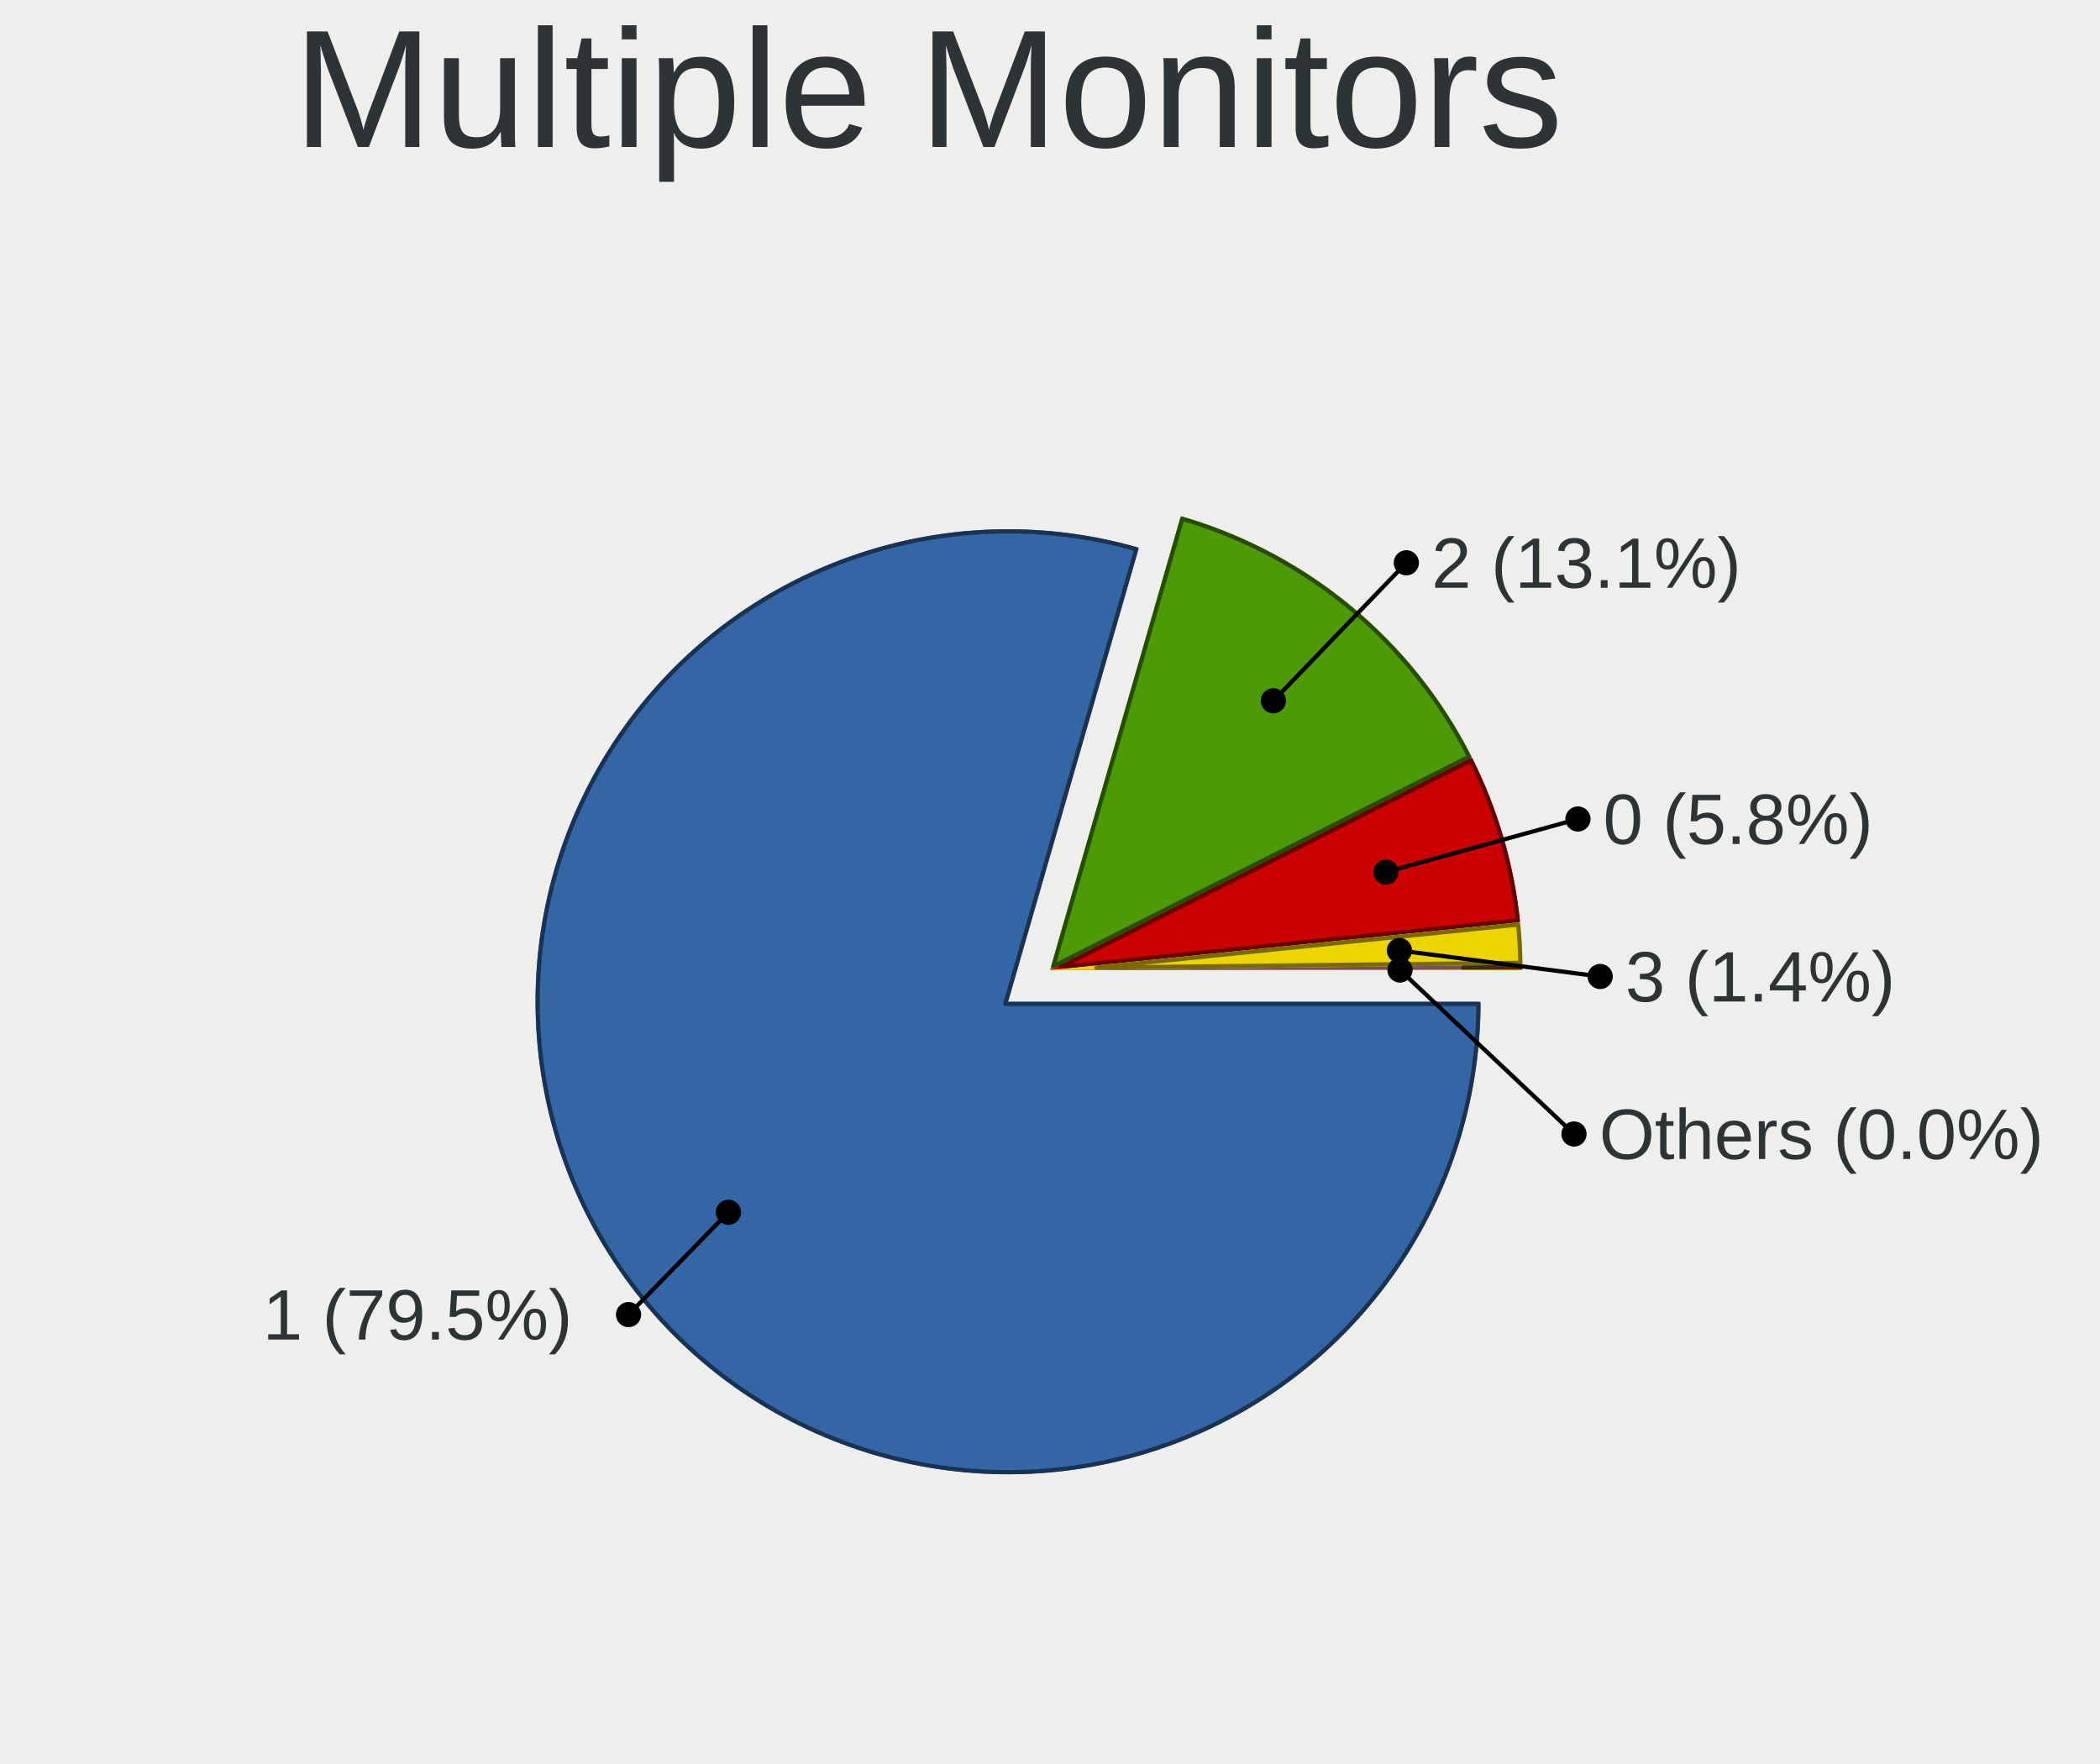
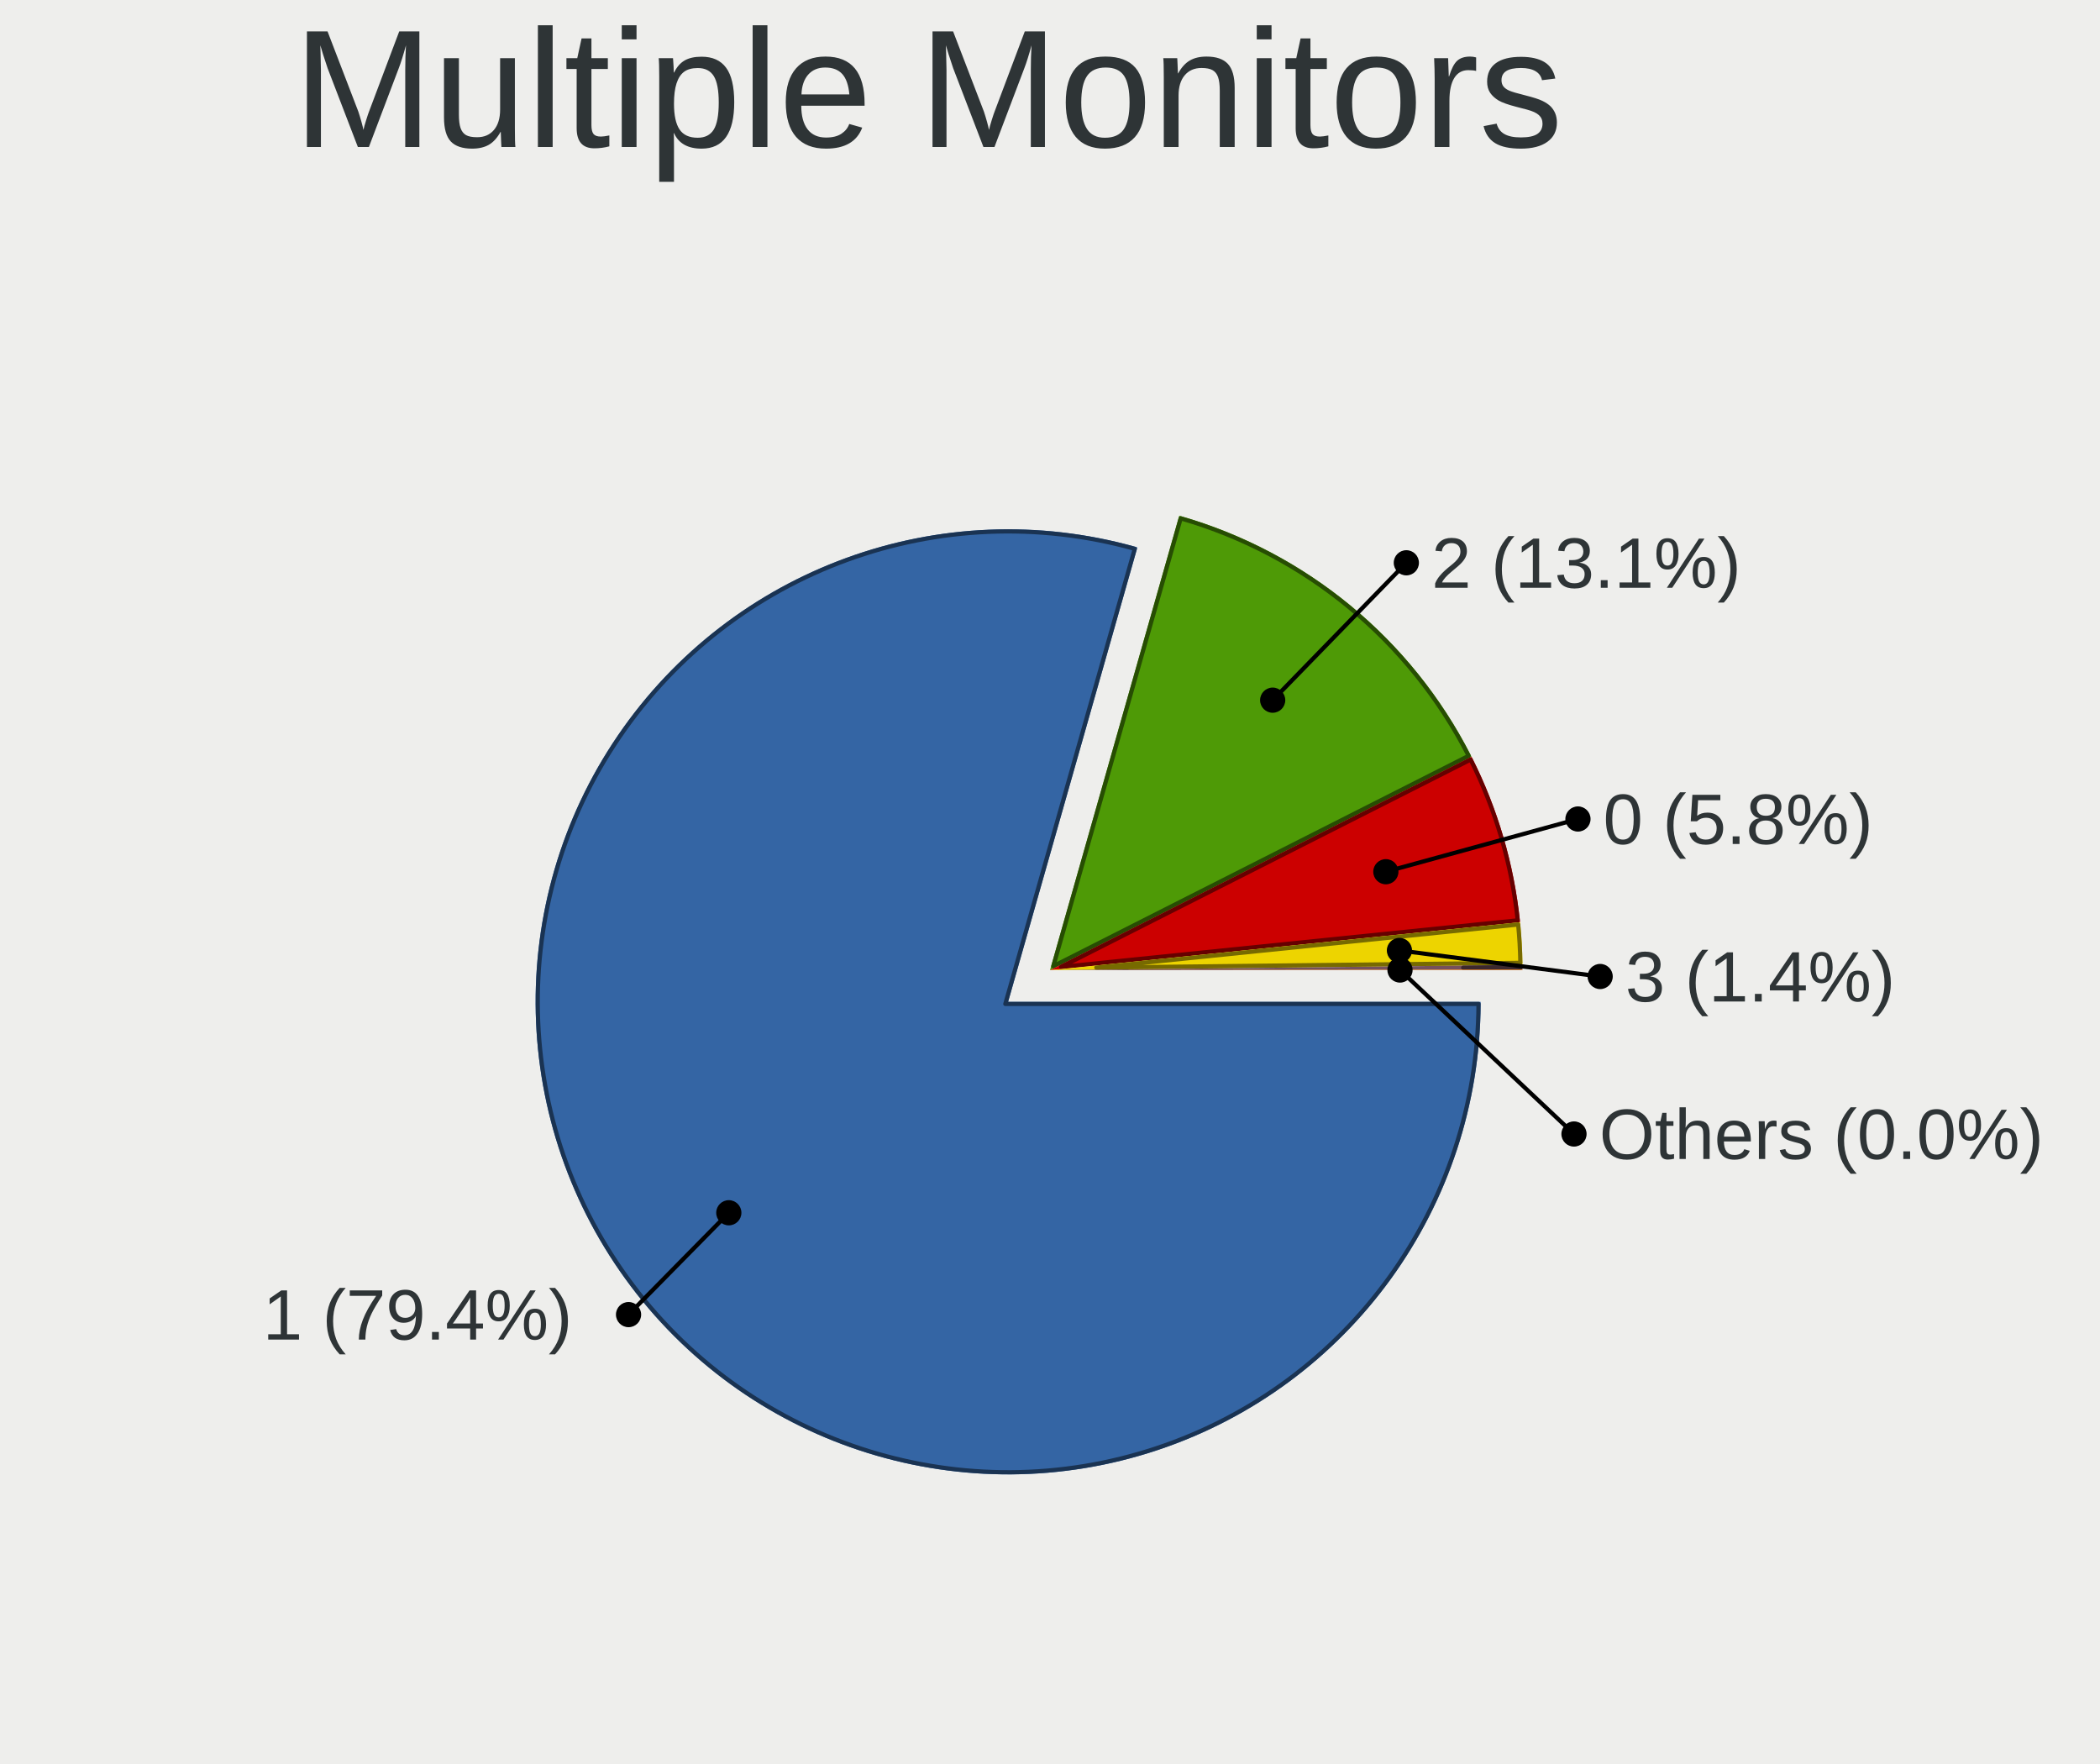
<svg xmlns="http://www.w3.org/2000/svg" width="500" height="420" version="1.0" id="ezcGraph">
  <defs />
  <g id="ezcGraphChart" color-rendering="optimizeQuality" shape-rendering="geometricPrecision" text-rendering="optimizeLegibility">
    <path d=" M 0,420 L 0,0 L 500,0 L 500,420 L 0,420 z " style="fill: #eeeeec; fill-opacity: 1.00; stroke: none;" id="ezcGraphPolygon_1" />
    <path d=" M 0,42 L 0,0 L 500,0 L 500,42 L 0,42 z " style="fill: #000000; fill-opacity: 0.00; stroke: none;" id="ezcGraphPolygon_2" />
-     <path d="M 240.01,238.52 L 352.51,238.52 A 112.50,112.50 0 1,1 271.16,130.41 z" style="fill: #3465a4; fill-opacity: 1.00; stroke: none; cursor: pointer;" id="ezcGraphCircleSector_4" />
-     <path d="M 239.35,239.02 L 352.01,239.02 A 112.00,112.00 0 1,1 270.54,130.76 z" style="fill: none; stroke: #1a3352; stroke-width: 1; stroke-opacity: 1.00; stroke-linecap: round; stroke-linejoin: round;" id="ezcGraphCircleSector_5" />
-     <path d="M 250.00,231.00 L 281.15,122.90 A 112.50,112.50 0 0,1 350.47,180.37 z" style="fill: #4e9a06; fill-opacity: 1.00; stroke: none; cursor: pointer;" id="ezcGraphCircleSector_6" />
-     <path d="M 250.80,230.04 L 281.49,123.52 A 112.00,112.00 0 0,1 349.79,180.15 z" style="fill: none; stroke: #274d03; stroke-width: 1; stroke-opacity: 1.00; stroke-linecap: round; stroke-linejoin: round;" id="ezcGraphCircleSector_7" />
-     <path d="M 250.00,231.00 L 350.47,180.37 A 112.50,112.50 0 0,1 361.92,219.59 z" style="fill: #cc0000; fill-opacity: 1.00; stroke: none; cursor: pointer;" id="ezcGraphCircleSector_8" />
-     <path d="M 252.64,230.23 L 350.24,181.05 A 112.00,112.00 0 0,1 361.37,219.14 z" style="fill: none; stroke: #660000; stroke-width: 1; stroke-opacity: 1.00; stroke-linecap: round; stroke-linejoin: round;" id="ezcGraphCircleSector_9" />
-     <path d="M 250.00,231.00 L 361.92,219.59 A 112.50,112.50 0 0,1 362.49,229.74 z" style="fill: #edd400; fill-opacity: 1.00; stroke: none; cursor: pointer;" id="ezcGraphCircleSector_10" />
-     <path d="M 261.05,230.38 L 361.47,220.14 A 112.00,112.00 0 0,1 361.99,229.24 z" style="fill: none; stroke: #776a00; stroke-width: 1; stroke-opacity: 1.00; stroke-linecap: round; stroke-linejoin: round;" id="ezcGraphCircleSector_11" />
+     <path d="M 240.03,238.53 L 352.53,238.53 A 112.50,112.50 0 1,1 270.80,130.33 z" style="fill: #3465a4; fill-opacity: 1.00; stroke: none; cursor: pointer;" id="ezcGraphCircleSector_4" />
+     <path d="M 239.36,239.03 L 352.03,239.03 A 112.00,112.00 0 1,1 270.19,130.67 z" style="fill: none; stroke: #1a3352; stroke-width: 1; stroke-opacity: 1.00; stroke-linecap: round; stroke-linejoin: round;" id="ezcGraphCircleSector_5" />
+     <path d="M 250.00,231.00 L 280.78,122.79 A 112.50,112.50 0 0,1 350.37,180.18 z" style="fill: #4e9a06; fill-opacity: 1.00; stroke: none; cursor: pointer;" id="ezcGraphCircleSector_6" />
+     <path d="M 250.79,230.04 L 281.12,123.41 A 112.00,112.00 0 0,1 349.69,179.96 z" style="fill: none; stroke: #274d03; stroke-width: 1; stroke-opacity: 1.00; stroke-linecap: round; stroke-linejoin: round;" id="ezcGraphCircleSector_7" />
+     <path d="M 250.00,231.00 L 350.37,180.18 A 112.50,112.50 0 0,1 361.92,219.57 z" style="fill: #cc0000; fill-opacity: 1.00; stroke: none; cursor: pointer;" id="ezcGraphCircleSector_8" />
+     <path d="M 252.63,230.23 L 350.15,180.85 A 112.00,112.00 0 0,1 361.37,219.13 z" style="fill: none; stroke: #660000; stroke-width: 1; stroke-opacity: 1.00; stroke-linecap: round; stroke-linejoin: round;" id="ezcGraphCircleSector_9" />
+     <path d="M 250.00,231.00 L 361.92,219.57 A 112.50,112.50 0 0,1 362.49,229.74 z" style="fill: #edd400; fill-opacity: 1.00; stroke: none; cursor: pointer;" id="ezcGraphCircleSector_10" />
+     <path d="M 261.03,230.38 L 361.47,220.12 A 112.00,112.00 0 0,1 361.99,229.24 z" style="fill: none; stroke: #776a00; stroke-width: 1; stroke-opacity: 1.00; stroke-linecap: round; stroke-linejoin: round;" id="ezcGraphCircleSector_11" />
    <path d="M 250.00,231.00 L 362.49,229.74 A 112.50,112.50 0 0,1 362.50,230.88 z" style="fill: #75505b; fill-opacity: 1.00; stroke: none; cursor: pointer;" id="ezcGraphCircleSector_12" />
-     <path d="M 348.40,230.40 L 362.00,230.24 A 112.00,112.00 0 0,1 362.00,230.38 z" style="fill: none; stroke: #3b282e; stroke-width: 1; stroke-opacity: 1.00; stroke-linecap: round; stroke-linejoin: round;" id="ezcGraphCircleSector_13" />
+     <path d="M 348.38,230.40 L 362.00,230.24 A 112.00,112.00 0 0,1 362.00,230.38 z" style="fill: none; stroke: #3b282e; stroke-width: 1; stroke-opacity: 1.00; stroke-linecap: round; stroke-linejoin: round;" id="ezcGraphCircleSector_13" />
    <path d="M 250.00,231.00 L 362.50,230.88 A 112.50,112.50 0 0,1 362.50,231.00 z" style="fill: #f57900; fill-opacity: 1.00; stroke: none;" id="ezcGraphCircleSector_14" />
-     <path d=" M 173.428,288.625 L 149.655,313" style="fill: none; stroke: #000000; stroke-width: 1; stroke-opacity: 1.00; stroke-linecap: round; stroke-linejoin: round;" id="ezcGraphLine_15" />
-     <ellipse cx="173.428" cy="288.625" rx="3" ry="3" style="fill: #000000; fill-opacity: 1.00; stroke: none;" id="ezcGraphCircle_16" />
+     <path d=" M 173.525,288.755 L 149.655,313" style="fill: none; stroke: #000000; stroke-width: 1; stroke-opacity: 1.00; stroke-linecap: round; stroke-linejoin: round;" id="ezcGraphLine_15" />
+     <ellipse cx="173.525" cy="288.755" rx="3" ry="3" style="fill: #000000; fill-opacity: 1.00; stroke: none;" id="ezcGraphCircle_16" />
    <ellipse cx="149.655" cy="313" rx="3" ry="3" style="fill: #000000; fill-opacity: 1.00; stroke: none;" id="ezcGraphCircle_17" />
-     <path d=" M 303.191,166.85 L 334.842,134" style="fill: none; stroke: #000000; stroke-width: 1; stroke-opacity: 1.00; stroke-linecap: round; stroke-linejoin: round;" id="ezcGraphLine_19" />
-     <ellipse cx="303.191" cy="166.85" rx="3" ry="3" style="fill: #000000; fill-opacity: 1.00; stroke: none;" id="ezcGraphCircle_20" />
+     <path d=" M 303.019,166.708 L 334.842,134" style="fill: none; stroke: #000000; stroke-width: 1; stroke-opacity: 1.00; stroke-linecap: round; stroke-linejoin: round;" id="ezcGraphLine_19" />
+     <ellipse cx="303.019" cy="166.708" rx="3" ry="3" style="fill: #000000; fill-opacity: 1.00; stroke: none;" id="ezcGraphCircle_20" />
    <ellipse cx="334.842" cy="134" rx="3" ry="3" style="fill: #000000; fill-opacity: 1.00; stroke: none;" id="ezcGraphCircle_21" />
-     <path d=" M 329.991,207.635 L 375.704,195" style="fill: none; stroke: #000000; stroke-width: 1; stroke-opacity: 1.00; stroke-linecap: round; stroke-linejoin: round;" id="ezcGraphLine_23" />
-     <ellipse cx="329.991" cy="207.635" rx="3" ry="3" style="fill: #000000; fill-opacity: 1.00; stroke: none;" id="ezcGraphCircle_24" />
+     <path d=" M 329.966,207.552 L 375.704,195" style="fill: none; stroke: #000000; stroke-width: 1; stroke-opacity: 1.00; stroke-linecap: round; stroke-linejoin: round;" id="ezcGraphLine_23" />
+     <ellipse cx="329.966" cy="207.552" rx="3" ry="3" style="fill: #000000; fill-opacity: 1.00; stroke: none;" id="ezcGraphCircle_24" />
    <ellipse cx="375.704" cy="195" rx="3" ry="3" style="fill: #000000; fill-opacity: 1.00; stroke: none;" id="ezcGraphCircle_25" />
-     <path d=" M 333.201,226.301 L 380.991,232.5" style="fill: none; stroke: #000000; stroke-width: 1; stroke-opacity: 1.00; stroke-linecap: round; stroke-linejoin: round;" id="ezcGraphLine_27" />
-     <ellipse cx="333.201" cy="226.301" rx="3" ry="3" style="fill: #000000; fill-opacity: 1.00; stroke: none;" id="ezcGraphCircle_28" />
+     <path d=" M 333.2,226.296 L 380.991,232.5" style="fill: none; stroke: #000000; stroke-width: 1; stroke-opacity: 1.00; stroke-linecap: round; stroke-linejoin: round;" id="ezcGraphLine_27" />
+     <ellipse cx="333.2" cy="226.296" rx="3" ry="3" style="fill: #000000; fill-opacity: 1.00; stroke: none;" id="ezcGraphCircle_28" />
    <ellipse cx="380.991" cy="232.5" rx="3" ry="3" style="fill: #000000; fill-opacity: 1.00; stroke: none;" id="ezcGraphCircle_29" />
    <path d=" M 333.333,230.956 L 374.76,270" style="fill: none; stroke: #000000; stroke-width: 1; stroke-opacity: 1.00; stroke-linecap: round; stroke-linejoin: round;" id="ezcGraphLine_31" />
    <ellipse cx="333.333" cy="230.956" rx="3" ry="3" style="fill: #000000; fill-opacity: 1.00; stroke: none;" id="ezcGraphCircle_32" />
    <ellipse cx="374.76" cy="270" rx="3" ry="3" style="fill: #000000; fill-opacity: 1.00; stroke: none;" id="ezcGraphCircle_33" />
    <g id="ezcGraphTextBox_3">
      <path d=" M 69.3,42 L 69.3,0.5 L 431.2,0.5 L 431.2,42 L 69.3,42 z " style="fill: #ffffff; fill-opacity: 0.00; stroke: none;" id="ezcGraphPolygon_35" />
      <text id="ezcGraphTextBox_3_text" x="69.8" text-length="360.4px" y="35" style="font-size: 40px; font-family: 'Arial'; fill: #2e3436; fill-opacity: 1.00; stroke: none;">Multiple Monitors</text>
    </g>
    <g id="ezcGraphTextBox_18" style=" cursor: pointer;">
      <path d=" M 62.065,322.5 L 62.065,304 L 144.655,304 L 144.655,322.5 L 62.065,322.5 z " style="fill: #ffffff; fill-opacity: 0.00; stroke: none;" id="ezcGraphPolygon_36" />
-       <text id="ezcGraphTextBox_18_text" x="62.565" text-length="81.09px" y="318.95" style="font-size: 17px; font-family: 'Arial'; fill: #2e3436; fill-opacity: 1.00; stroke: none;">1 (79.5%)</text>
+       <text id="ezcGraphTextBox_18_text" x="62.565" text-length="81.09px" y="318.95" style="font-size: 17px; font-family: 'Arial'; fill: #2e3436; fill-opacity: 1.00; stroke: none;">1 (79.4%)</text>
    </g>
    <g id="ezcGraphTextBox_22" style=" cursor: pointer;">
      <path d=" M 340.342,143.5 L 340.342,125 L 422.932,125 L 422.932,143.5 L 340.342,143.5 z " style="fill: #ffffff; fill-opacity: 0.00; stroke: none;" id="ezcGraphPolygon_37" />
      <text id="ezcGraphTextBox_22_text" x="340.842" text-length="81.09px" y="139.95" style="font-size: 17px; font-family: 'Arial'; fill: #2e3436; fill-opacity: 1.00; stroke: none;">2 (13.1%)</text>
    </g>
    <g id="ezcGraphTextBox_26" style=" cursor: pointer;">
      <path d=" M 381.204,204.5 L 381.204,186 L 454.784,186 L 454.784,204.5 L 381.204,204.5 z " style="fill: #ffffff; fill-opacity: 0.00; stroke: none;" id="ezcGraphPolygon_38" />
      <text id="ezcGraphTextBox_26_text" x="381.704" text-length="72.08px" y="200.95" style="font-size: 17px; font-family: 'Arial'; fill: #2e3436; fill-opacity: 1.00; stroke: none;">0 (5.8%)</text>
    </g>
    <g id="ezcGraphTextBox_30" style=" cursor: pointer;">
      <path d=" M 386.491,242 L 386.491,223.5 L 460.071,223.5 L 460.071,242 L 386.491,242 z " style="fill: #ffffff; fill-opacity: 0.00; stroke: none;" id="ezcGraphPolygon_39" />
      <text id="ezcGraphTextBox_30_text" x="386.991" text-length="72.08px" y="238.45" style="font-size: 17px; font-family: 'Arial'; fill: #2e3436; fill-opacity: 1.00; stroke: none;">3 (1.4%)</text>
    </g>
    <g id="ezcGraphTextBox_34">
      <path d=" M 380.26,279.5 L 380.26,261 L 498.89,261 L 498.89,279.5 L 380.26,279.5 z " style="fill: #ffffff; fill-opacity: 0.00; stroke: none;" id="ezcGraphPolygon_40" />
      <text id="ezcGraphTextBox_34_text" x="380.76" text-length="117.13px" y="275.95" style="font-size: 17px; font-family: 'Arial'; fill: #2e3436; fill-opacity: 1.00; stroke: none;">Others (0.0%)</text>
    </g>
  </g>
</svg>
